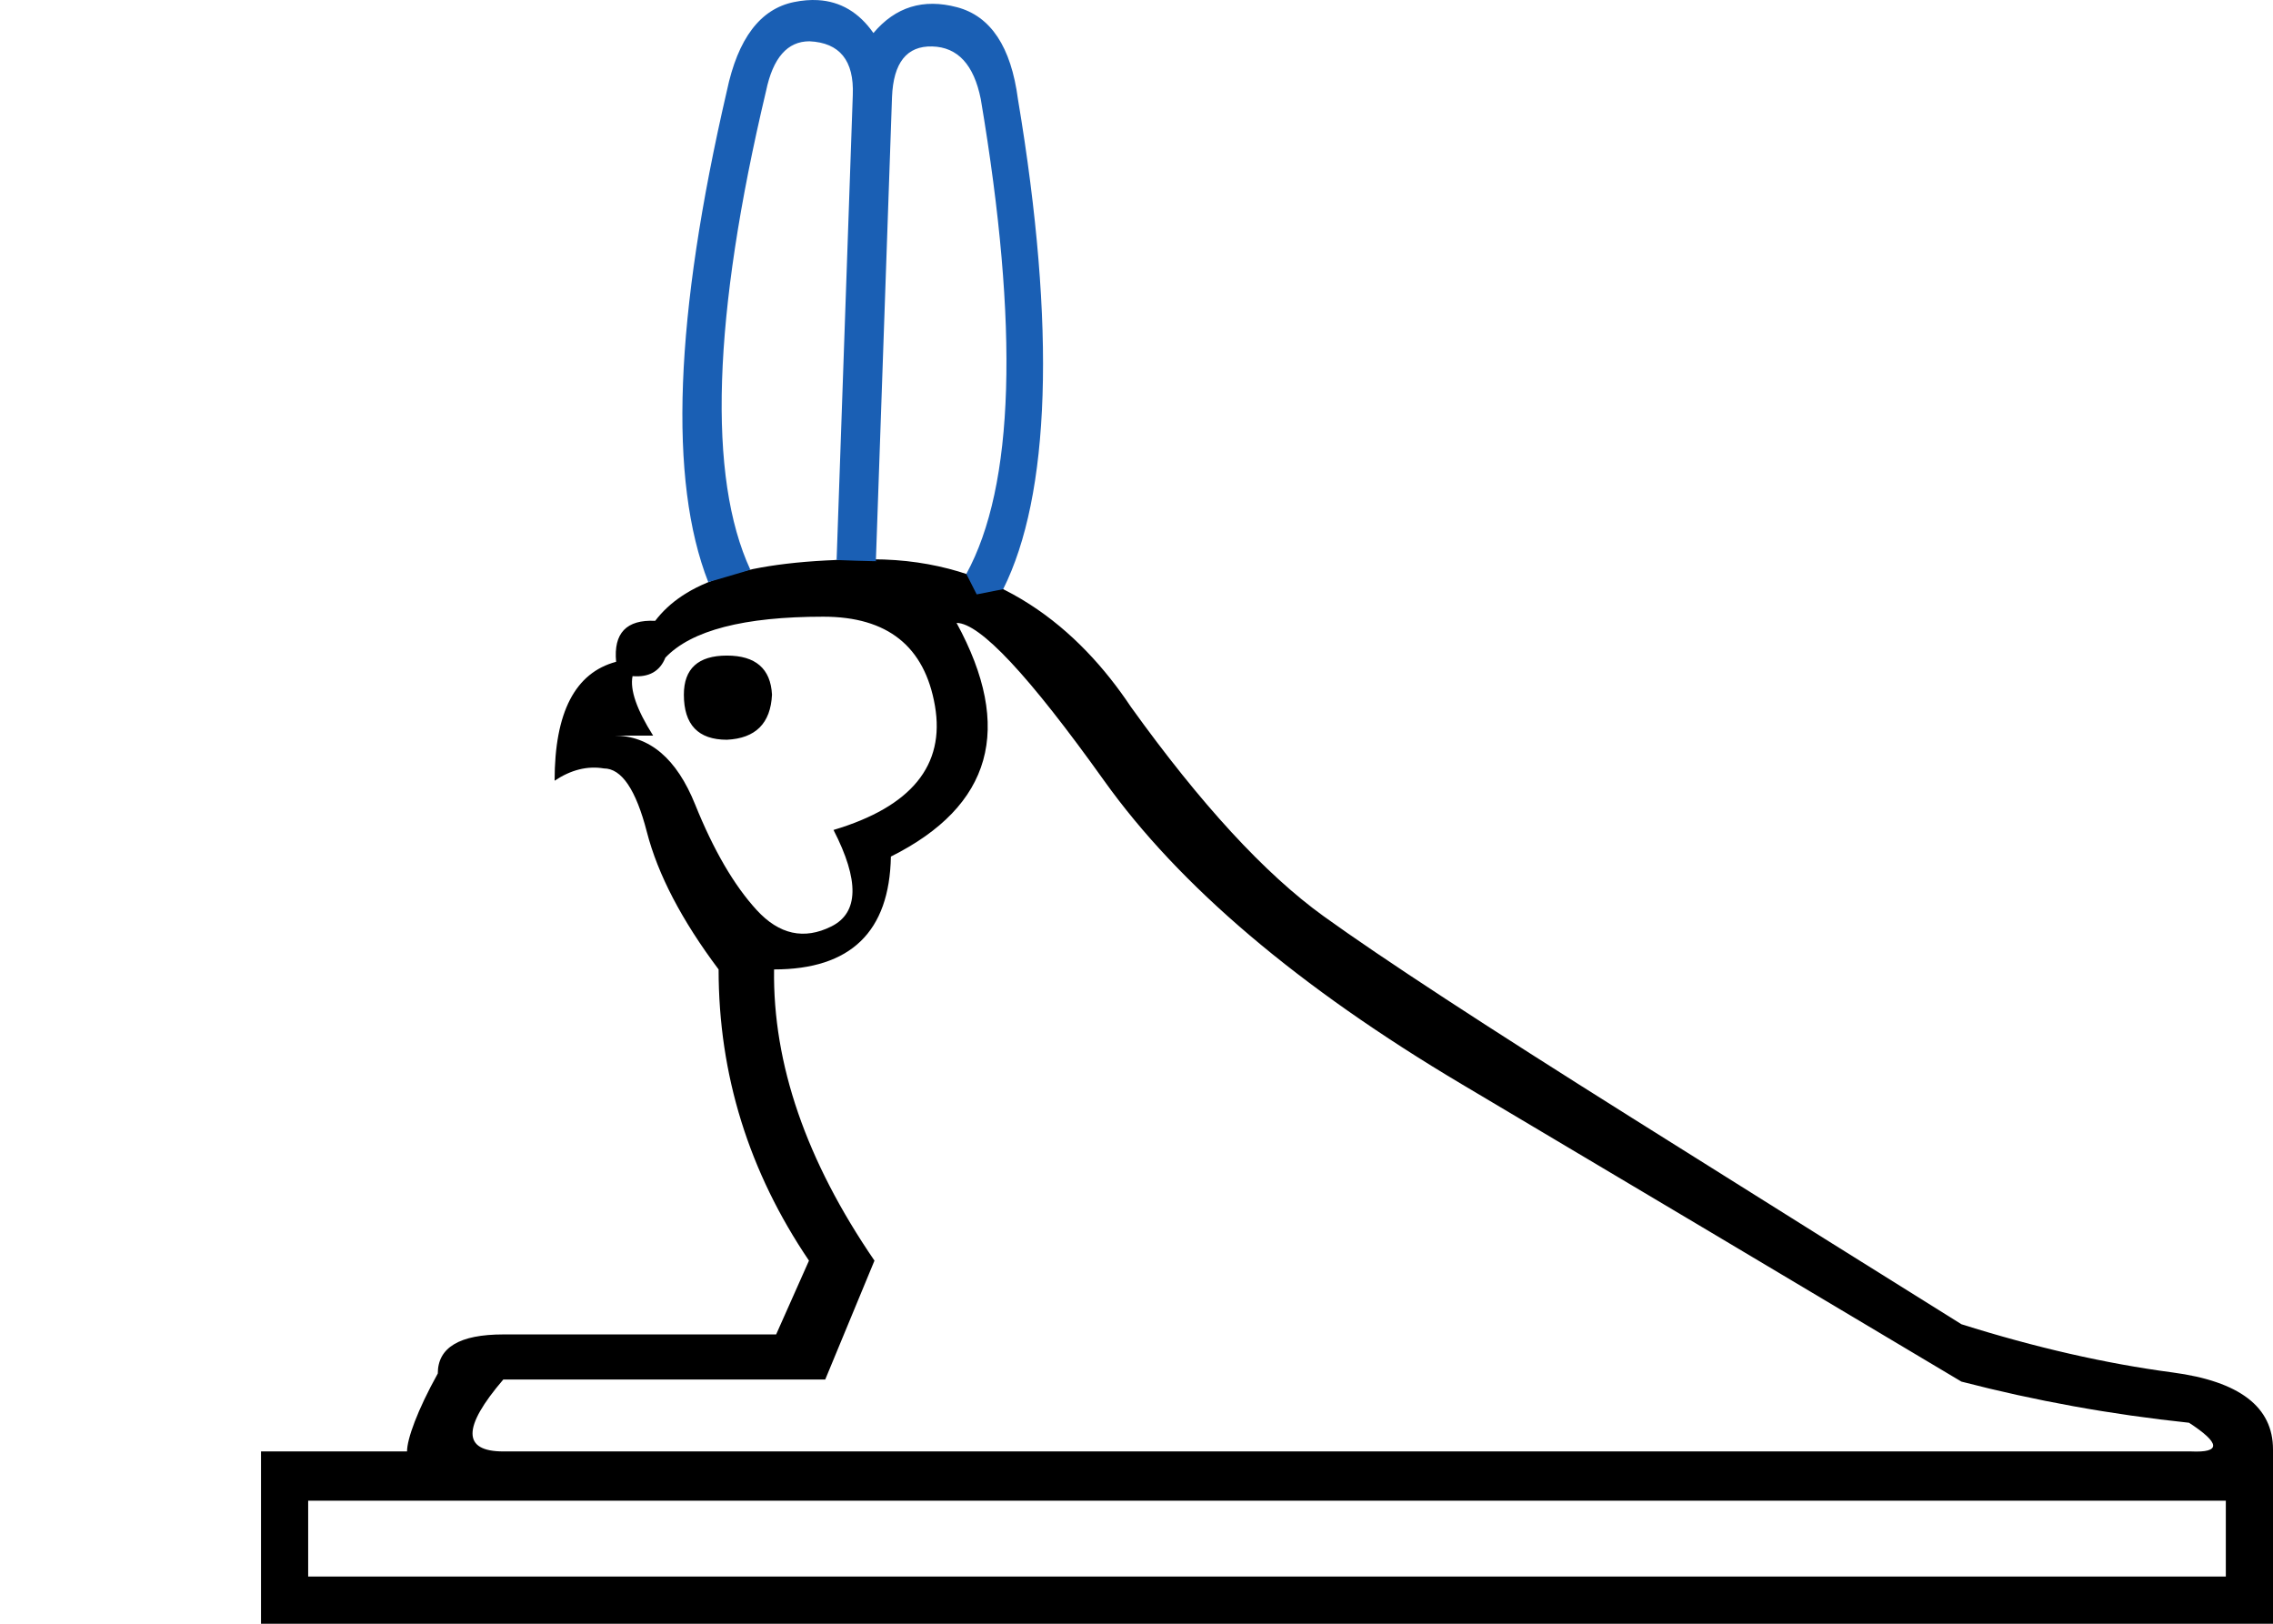
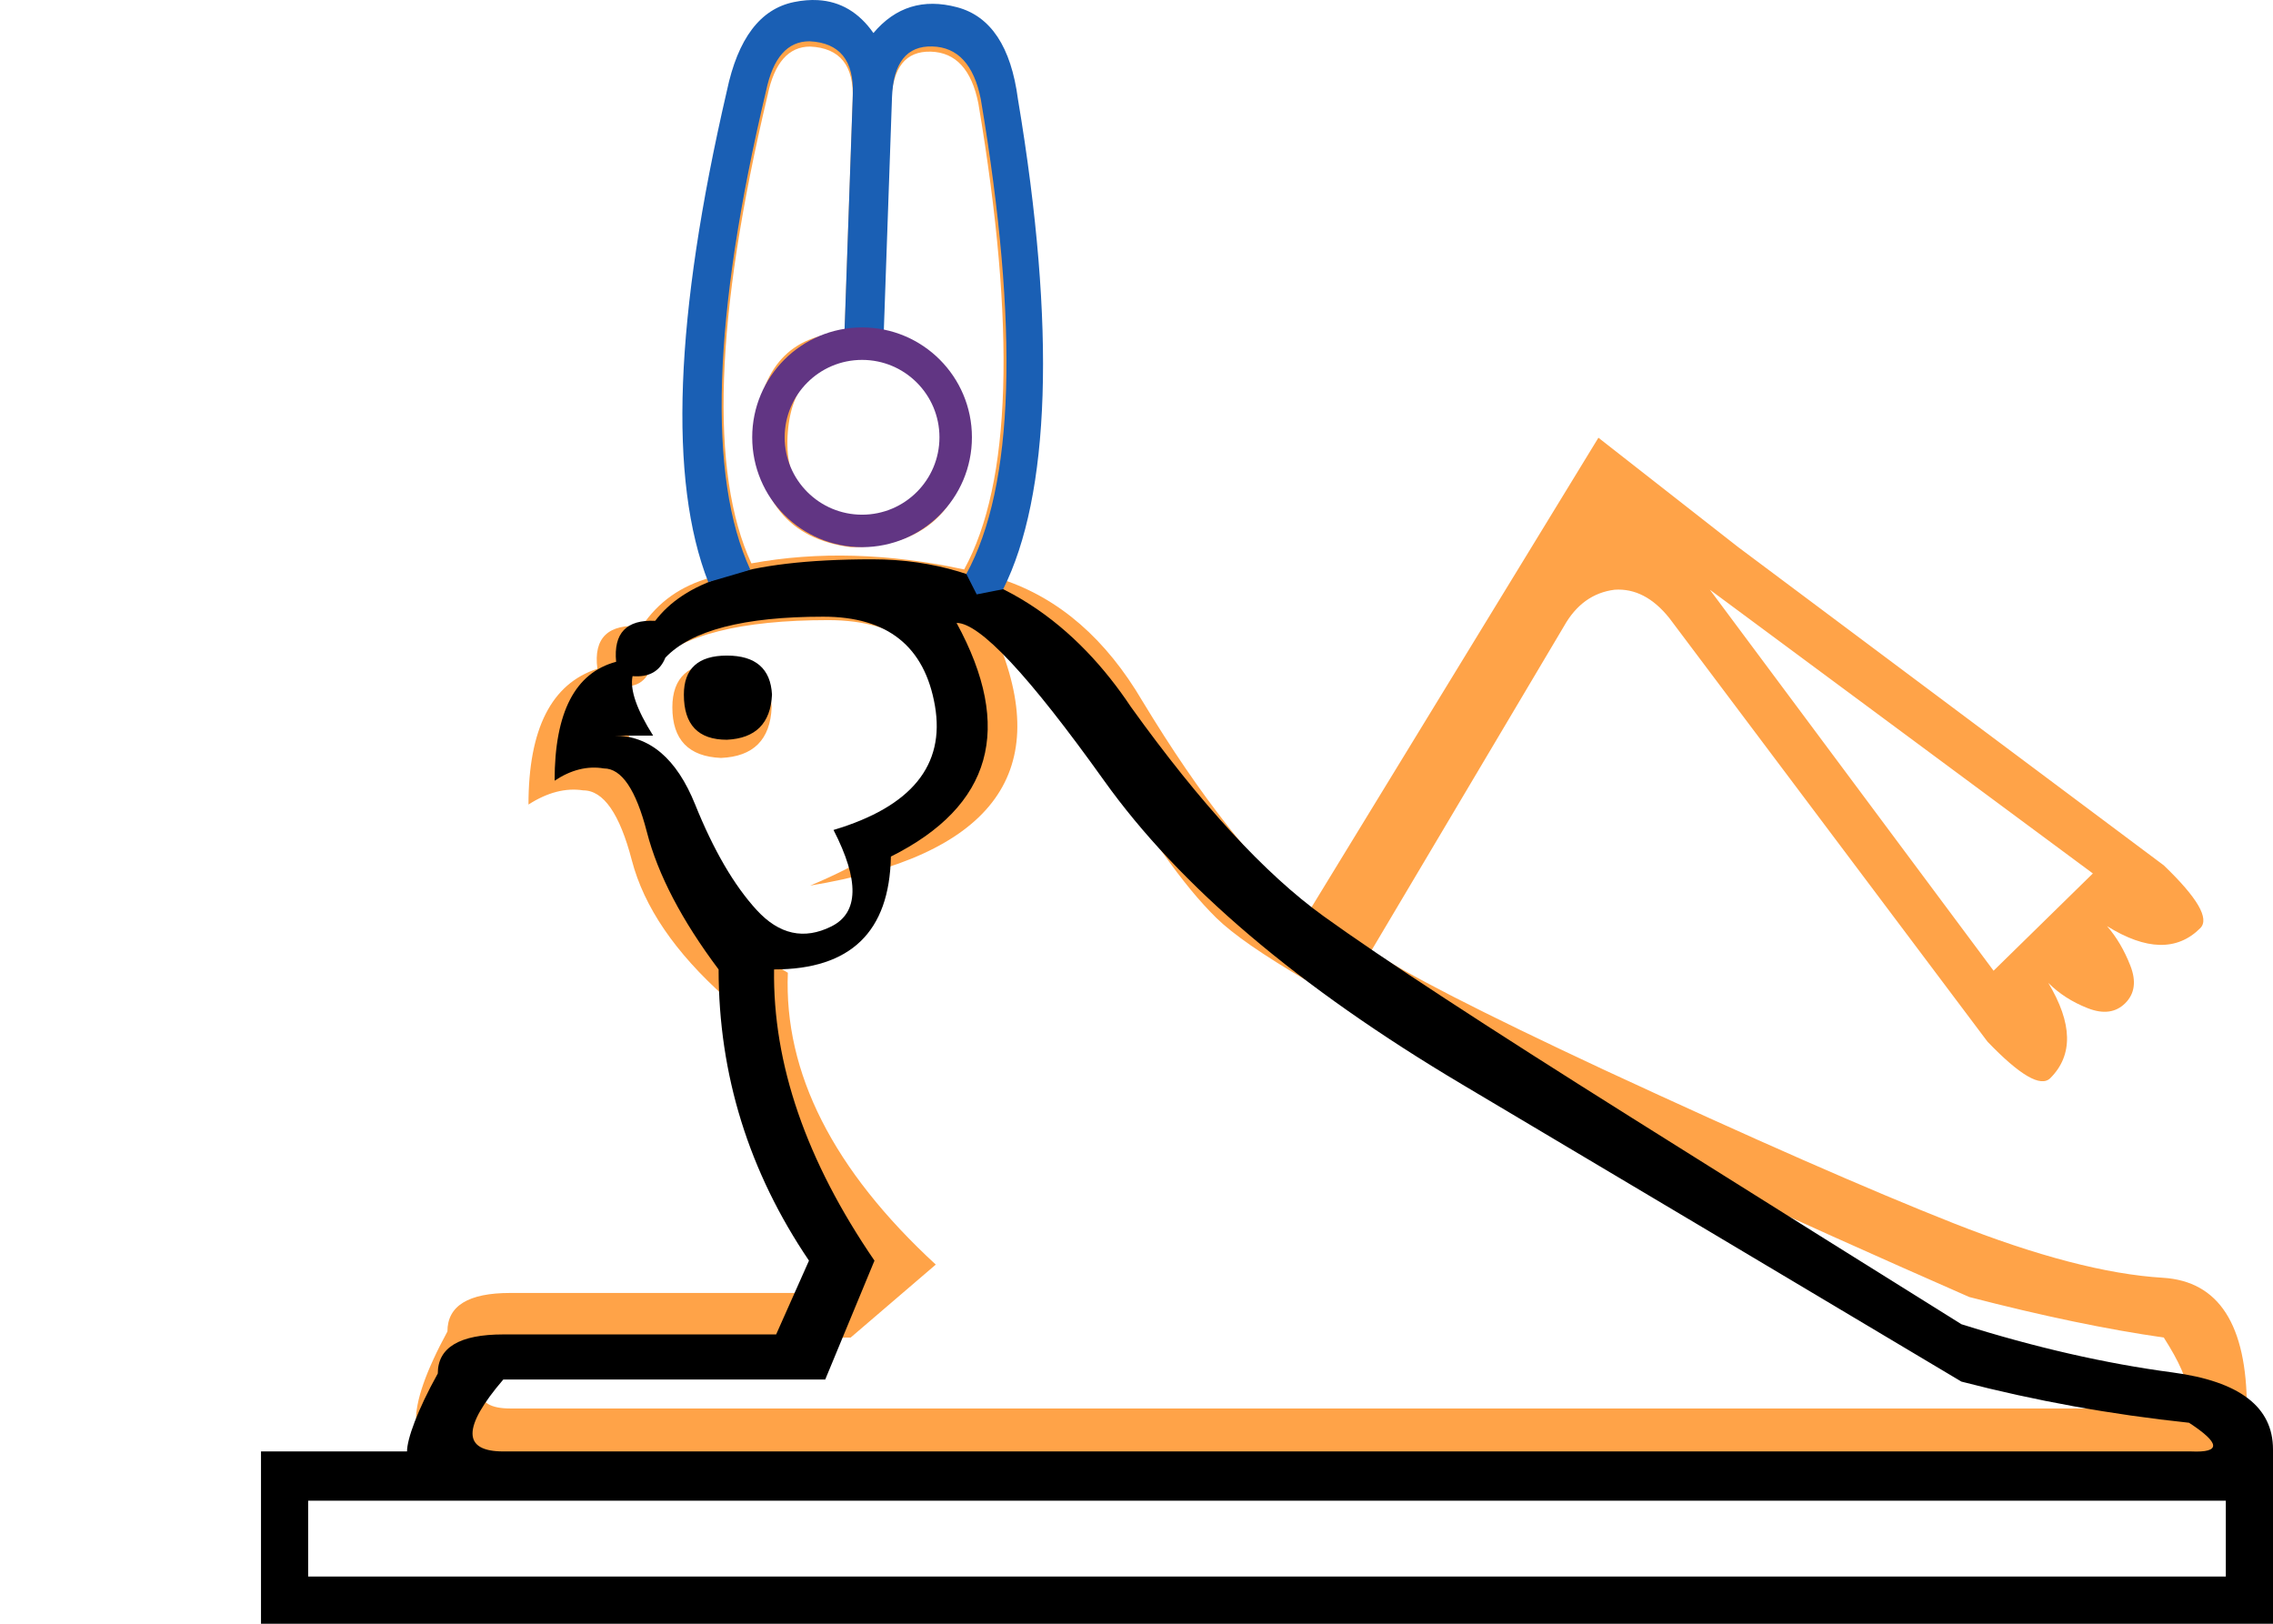
<svg xmlns="http://www.w3.org/2000/svg" width="1400" height="1000" version="1.1" id="svg1">
  <defs id="defs1" />
  <path style="fill:#000000;stroke:none;stroke-width:1" d="m 148.309,545.304 -2.2e-4,92.169 z" id="path4" />
+   <path style="fill:#ffa348;stroke:none;stroke-width:1" d="m 414.12,435.578 q 0,29.955 29.955,31.203 29.955,-1.249 31.203,-31.203 -1.249,-27.459 -31.203,-27.459 -29.955,0 -29.955,27.459 z m 200.947,-39.94 q 49.924,122.315 -116.075,149.774 98.601,-41.188 87.992,-102.345 -10.609,-61.158 -76.759,-61.158 -81.127,0 -108.586,27.459 -4.992,16.226 -21.218,12.481 -3.743,14.977 12.481,41.188 h -26.21 q 36.195,0 53.044,54.293 16.85,54.293 65.526,81.751 -3.743,92.361 91.112,179.729 l -52.421,44.932 H 314.271 q -36.195,43.684 0,43.684 H 1333.979 q 27.459,1.249 -1.249,-43.684 -52.421,-7.489 -119.819,-24.962 Q 1039.423,722.644 909.62,658.99 779.816,595.336 749.237,565.381 q -30.579,-29.955 -70.519,-99.849 -39.94,-69.894 -63.654,-69.894 z m -71.143,-189.713 q 48.677,7.488 53.669,63.653 -6.241,67.398 -73.639,67.398 -57.413,-7.488 -58.661,-72.391 4.992,-57.413 54.917,-59.909 l 4.992,-143.534 q 1.249,-31.202 -26.21,-32.451 -19.97,0 -26.21,29.955 -48.677,204.69 -9.985,288.314 61.157,-11.233 131.052,3.743 43.684,-79.879 8.737,-287.066 -6.241,-31.203 -29.331,-31.827 -23.09,-0.625 -24.339,30.579 z m 36.195,63.653 q -4.992,-44.932 -47.428,-48.676 -43.684,0 -47.428,44.932 -3.743,46.18 41.188,54.917 48.676,-4.992 53.669,-51.173 z m 708.929,268.344 -235.893,-174.736 174.736,234.646 z m -483.02,23.714 178.48,-292.059 86.12,67.398 262.104,195.954 q 31.203,29.955 22.466,38.692 -21.218,21.218 -57.413,-1.249 8.737,9.985 14.354,24.338 5.616,14.353 -3.118,23.09 -8.737,8.737 -23.09,3.123 -14.353,-5.617 -24.338,-15.601 22.466,37.443 1.249,58.661 -8.736,8.737 -38.692,-22.466 L 1028.195,380.662 q -14.978,-18.722 -33.699,-17.474 -19.97,2.498 -31.203,22.466 L 844.722,585.353 q 28.707,19.97 143.533,73.639 137.293,63.654 214.676,94.233 77.383,30.579 129.18,33.699 51.797,3.118 51.797,80.504 0,29.955 -13.729,27.458 H 278.078 q -42.436,-1.249 -2.498,-74.887 0,-23.714 38.692,-23.714 h 179.728 l 28.706,-16.225 Q 445.323,678.961 446.572,614.06 q -46.18,-41.188 -57.413,-84.248 -11.233,-43.06 -29.955,-43.06 -16.226,-2.493 -33.699,8.737 0,-69.894 42.435,-83.623 -3.743,-28.707 27.459,-26.21 14.977,-22.466 42.436,-29.955 -36.195,-92.36 11.233,-297.051 9.985,-47.428 40.564,-53.669 30.579,-6.24 48.053,18.722 19.97,-23.714 50.549,-15.601 30.579,8.113 36.819,55.541 34.947,208.435 -7.489,293.307 52.421,17.474 86.12,74.887 53.669,88.616 102.346,129.804 z" id="path1" />
  <path style="fill:#000000;stroke:none;stroke-width:1" d="m 403.543,382.35 c -17.683,-0.842 -25.739,7.543 -24.055,25.225 -25.261,6.736 -37.891,31.126 -37.891,73.228 10.104,-6.736 20.23,-9.241 30.334,-7.557 10.946,0 19.766,13.065 26.503,39.169 6.736,26.103 21.436,54.304 44.171,84.617 0,64.837 18.617,124.613 55.666,179.345 l -20.223,45.448 H 309.986 c -26.945,0 -40.339,8.056 -40.339,24.055 -12.631,22.735 -18.946,40.424 -18.946,48.003 l -89.943,0 v 106.117 l 1239.242,0 V 892.606 c 0,-26.103 -20.58,-41.891 -61.839,-47.364 -41.26,-5.473 -84.595,-15.381 -130.065,-29.696 -44.628,-27.787 -112.242,-70.141 -202.761,-126.978 -90.519,-56.838 -153.888,-98.214 -190.095,-124.318 -36.208,-26.103 -75.733,-69.11 -118.676,-128.894 -31.787,-47.68 -81.918,-90.897 -159.229,-90.897 -81.378,0 -116.403,15.153 -133.79,37.891 z m 103.563,-2.554 c 39.576,0 62.443,18.293 68.758,54.921 6.315,36.629 -14.482,62.107 -62.478,76.421 15.999,31.155 15.563,50.971 -1.277,59.391 -16.841,8.42 -32.193,5.045 -46.087,-10.111 -13.894,-15.157 -26.524,-36.824 -37.891,-65.033 -11.367,-28.208 -28.026,-42.362 -49.919,-42.362 h 24.055 c -10.104,-15.999 -14.35,-28.194 -12.666,-36.614 10.104,0.842 16.855,-2.968 20.223,-11.389 15.999,-16.841 48.445,-25.225 97.283,-25.225 z m 82.062,3.832 c 14.315,0 44.585,32.34 90.897,97.176 46.312,64.837 119.806,127.224 220.43,187.009 100.623,59.785 203.188,120.76 307.601,183.07 45.47,11.788 92.181,20.28 140.177,25.332 19.367,12.63 19.802,18.51 1.278,17.668 H 309.986 c -25.261,0 -25.261,-14.806 0,-44.278 h 198.291 l 30.334,-73.228 c -42.102,-61.469 -62.682,-121.245 -61.84,-179.345 47.154,0 71.109,-23.191 71.951,-69.503 62.311,-31.155 75.811,-79.065 40.446,-143.902 z m -141.454,20.116 c -17.683,0 -26.503,8.056 -26.503,24.055 0,18.525 8.82,27.78 26.503,27.78 17.683,-0.842 26.938,-10.097 27.78,-27.78 -0.842,-15.999 -10.097,-24.055 -27.78,-24.055 z m -257.9,520.473 1181.128,0 v 46.726 l -1181.128,0 z" id="path7" />
  <path style="fill:#33d17a;stroke:none;stroke-width:1" d="m 434.357,392.929 c 0.01,0.005 0.045,0.021 0.119,0.044 0.017,0.005 0.034,0.011 0.051,0.017 0.01,-0.003 0.018,-0.005 0.028,-0.009 -0.106,-0.031 -0.178,-0.05 -0.197,-0.053 z" id="path6" />
-   <path style="fill:#1a5fb4;stroke:none;stroke-width:1" d="M 503.759,0.079 C 499.123,-0.185 494.21,0.212 489.018,1.272 468.251,5.51 454.479,23.734 447.698,55.943 415.488,194.953 411.674,295.819 436.255,358.543 c -6.044,1.648 28.571,-8.233 25.87,-7.737 -26.276,-56.791 -23.327,-155.853 9.73,-294.862 4.238,-20.343 13.136,-30.514 26.698,-30.514 18.648,0.848 27.55,11.865 26.703,33.055 l -9.959,286.258 c -8.113,0.035 30.732,1.211 24.176,0.771 l 9.94,-285.756 c 0.848,-21.191 9.112,-31.573 24.793,-31.15 15.681,0.424 25.641,11.23 29.879,32.42 23.733,140.705 20.764,238.183 -8.902,292.431 l 6.392,12.604 16.306,-3.213 C 646.699,305.211 650.703,202.581 626.97,61.028 622.732,28.819 610.23,9.958 589.463,4.449 568.697,-1.061 551.53,4.239 537.968,20.343 529.068,7.629 517.665,0.875 503.759,0.08 Z" id="path1-1" />
+   <path style="fill:#1a5fb4;stroke:none;stroke-width:1" d="M 503.759,0.079 C 499.123,-0.185 494.21,0.212 489.018,1.272 468.251,5.51 454.479,23.734 447.698,55.943 415.488,194.953 411.674,295.819 436.255,358.543 c -6.044,1.648 28.571,-8.233 25.87,-7.737 -26.276,-56.791 -23.327,-155.853 9.73,-294.862 4.238,-20.343 13.136,-30.514 26.698,-30.514 18.648,0.848 27.55,11.865 26.703,33.055 l -5.438,155.007 c -8.113,0.035 30.732,1.211 24.176,0.771 l 5.419,-154.505 c 0.848,-21.191 9.112,-31.573 24.793,-31.15 15.681,0.424 25.641,11.23 29.879,32.42 23.733,140.705 20.764,238.183 -8.902,292.431 l 6.392,12.604 16.306,-3.213 C 646.699,305.211 650.703,202.581 626.97,61.028 622.732,28.819 610.23,9.958 589.463,4.449 568.697,-1.061 551.53,4.239 537.968,20.343 529.068,7.629 517.665,0.875 503.759,0.08 Z" id="path1-1" />
+   <circle style="fill:none;fill-rule:evenodd;stroke:#613583;stroke-width:20;stroke-miterlimit:5;stroke-dasharray:none" id="path8" cx="530.97" cy="269.312" r="57.665" />
</svg>
